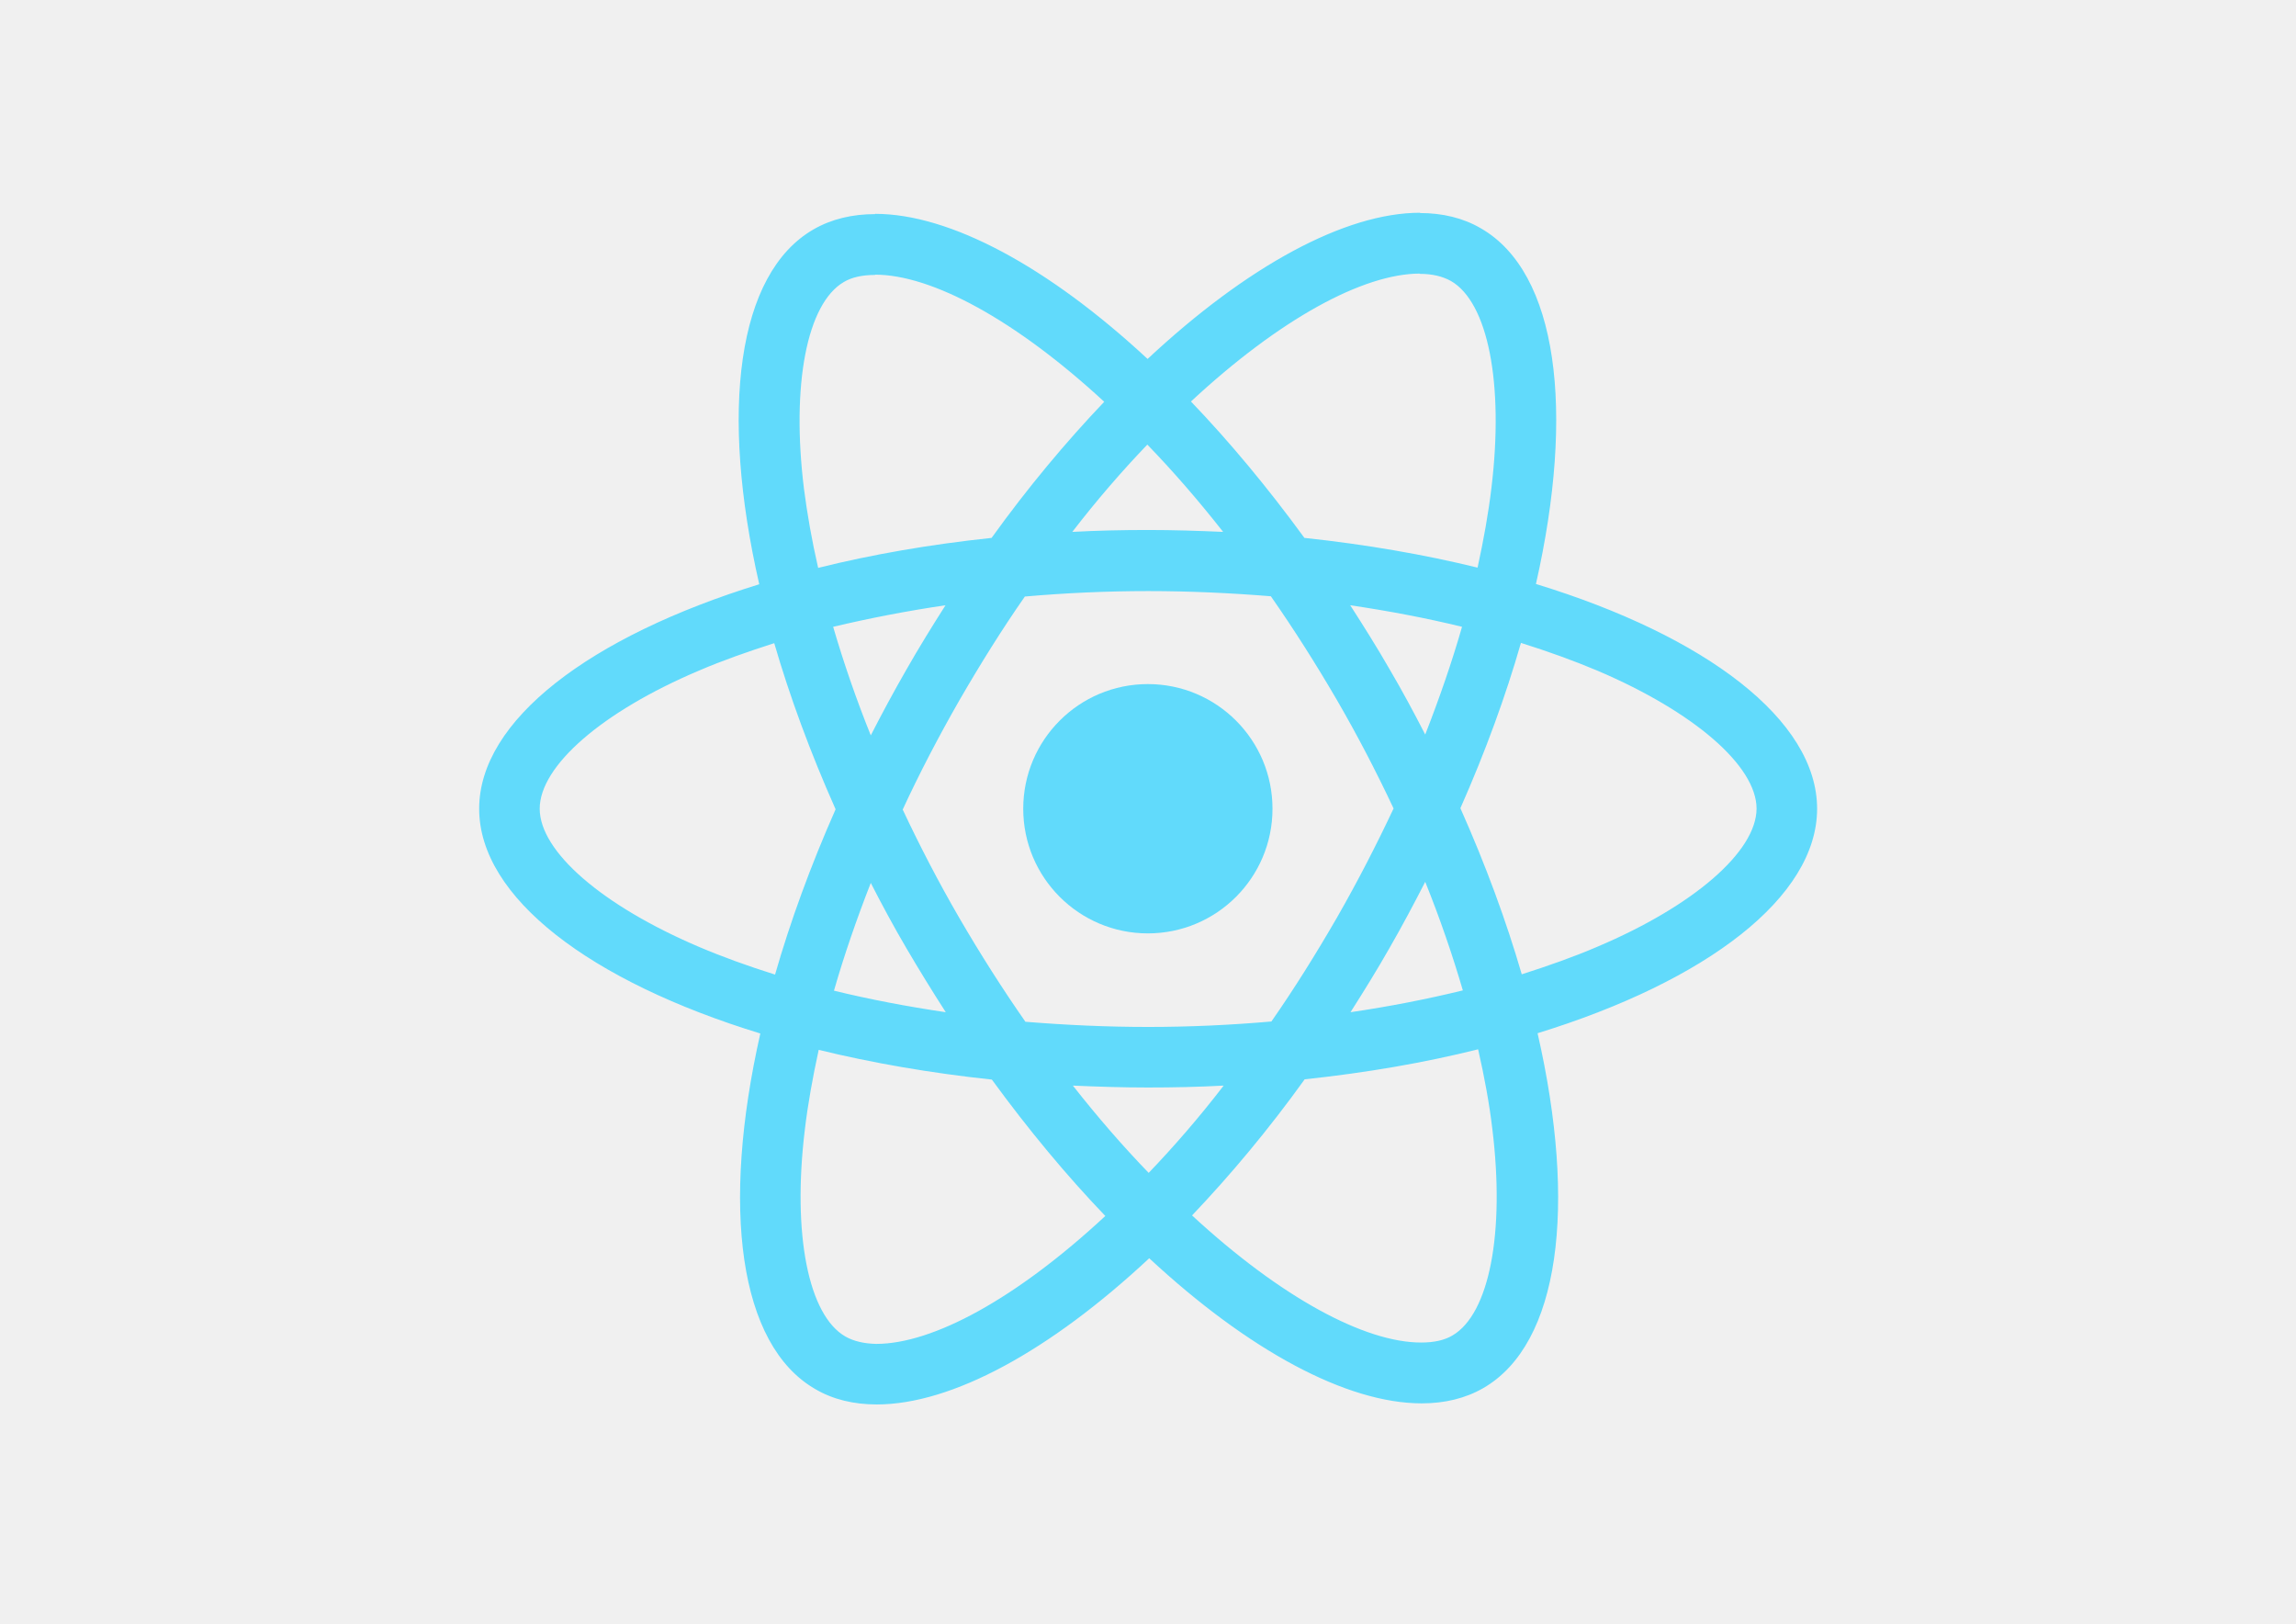
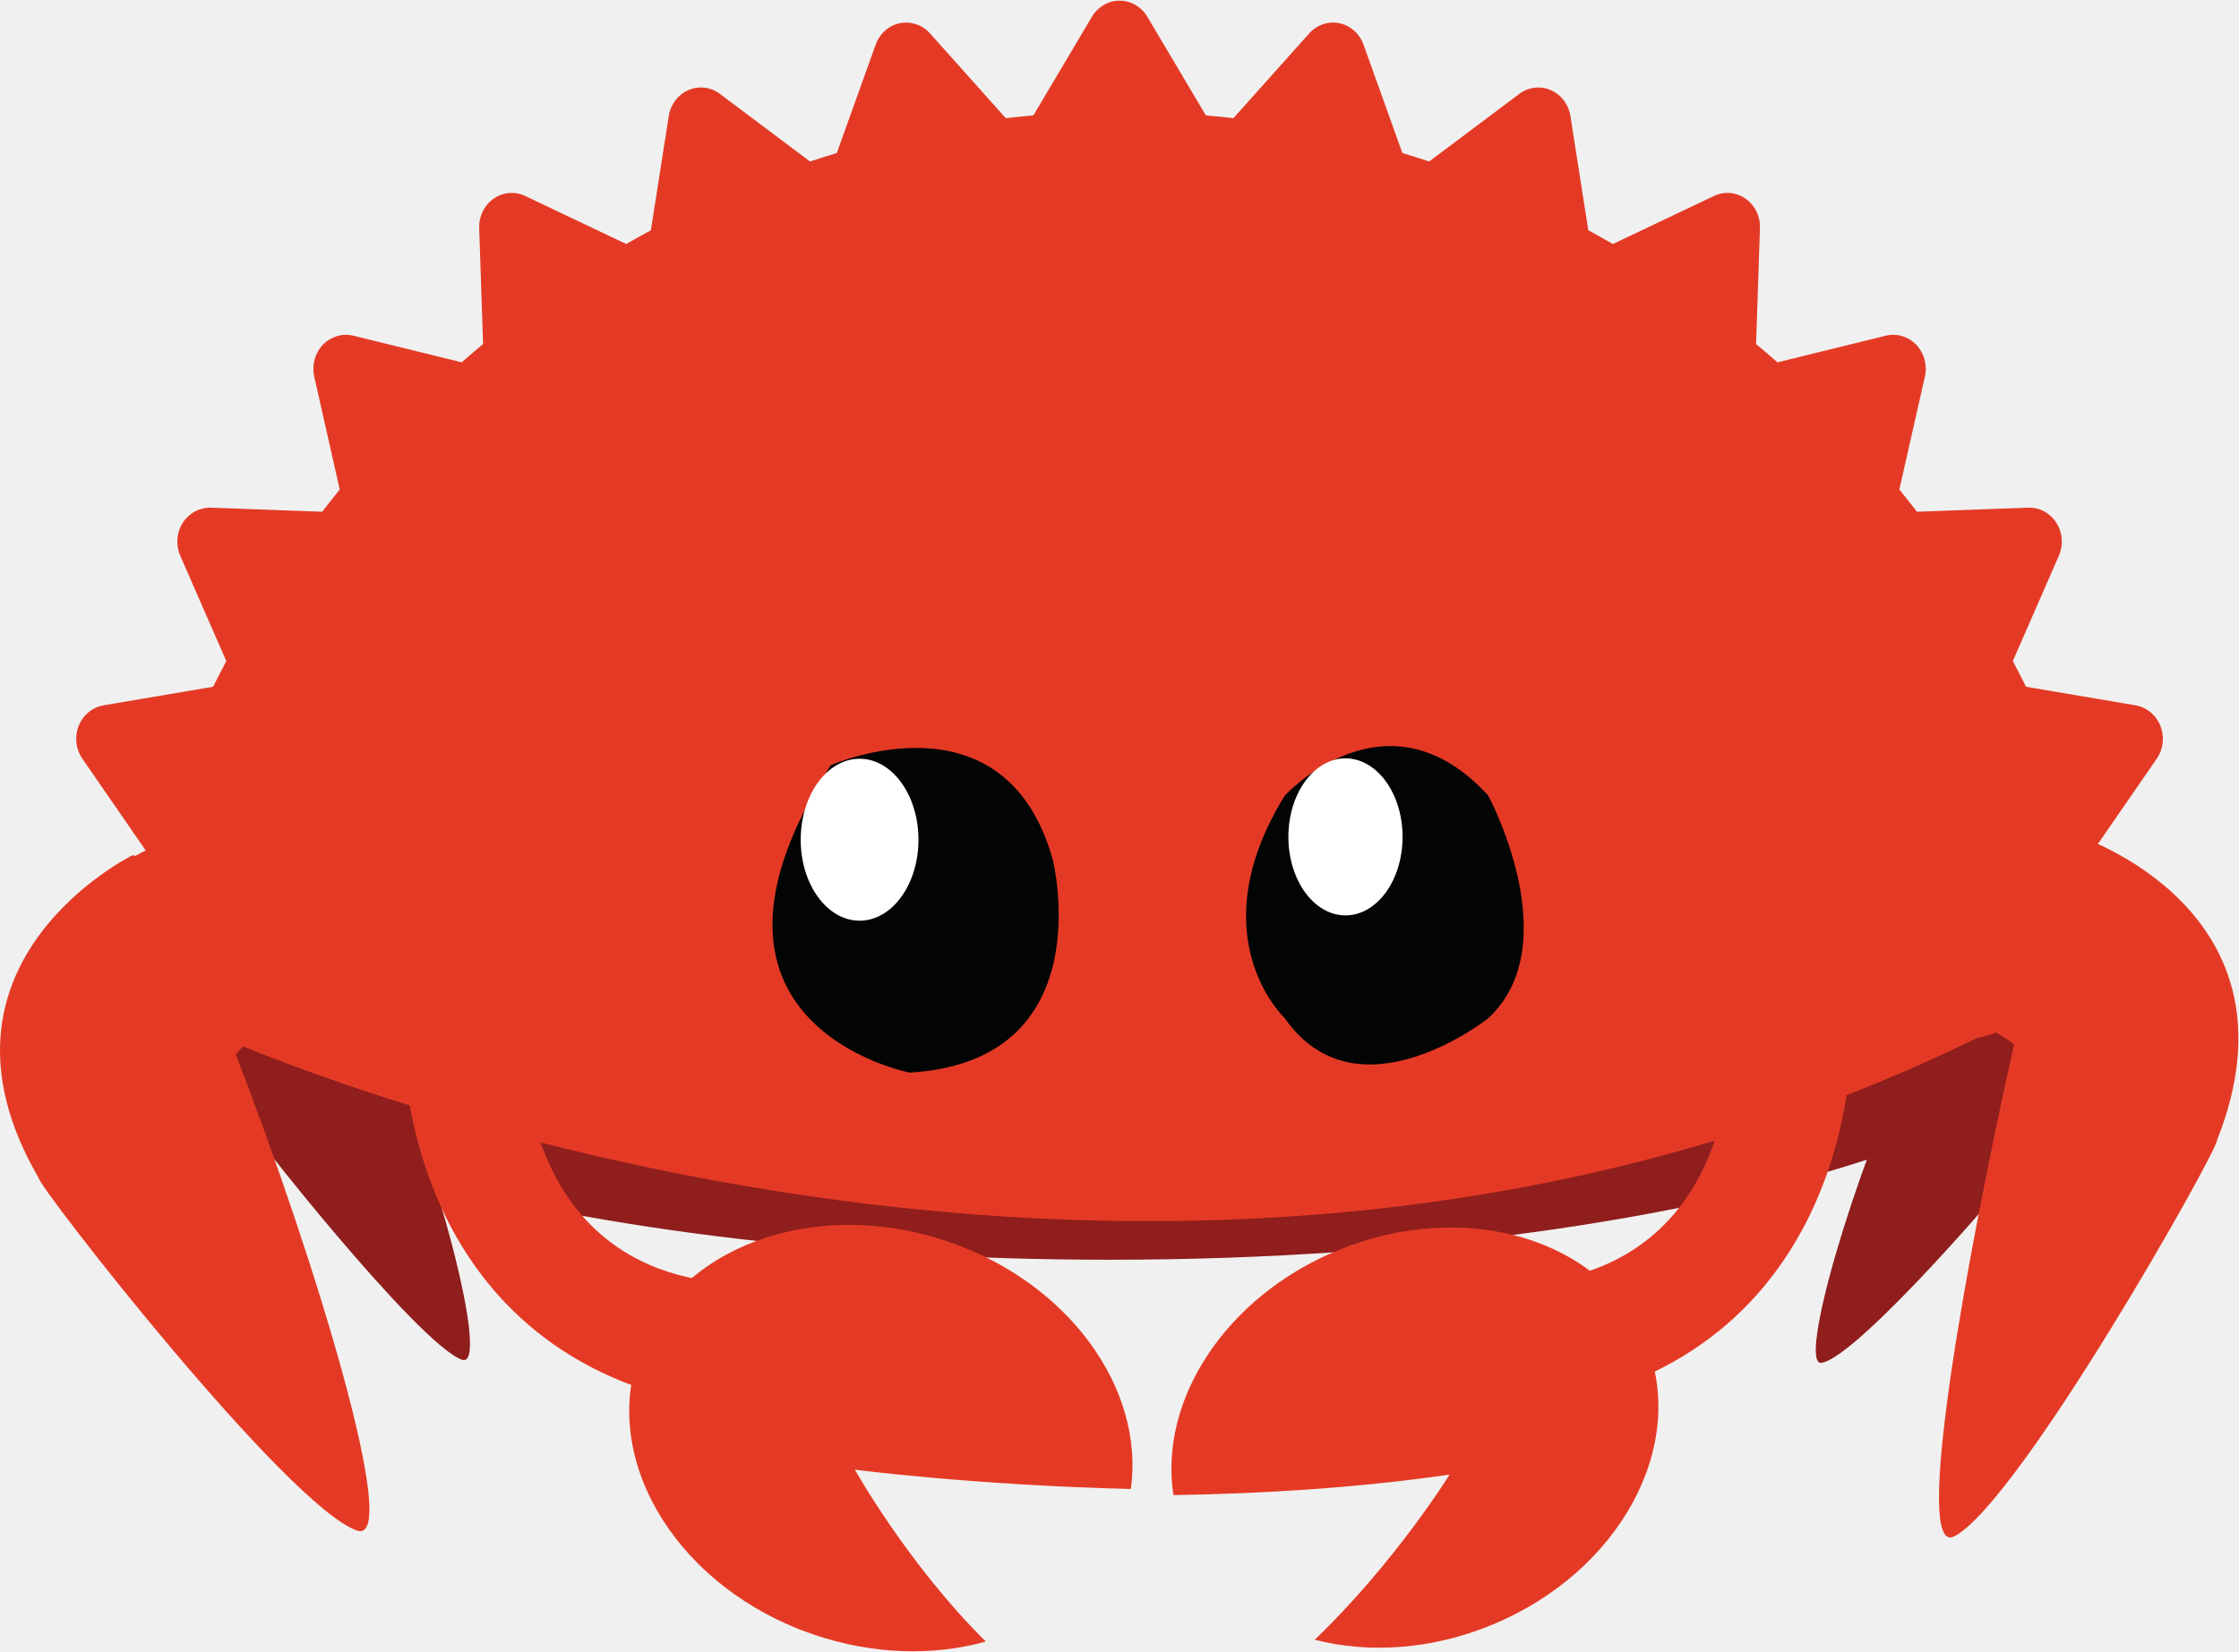
- <svg xmlns="http://www.w3.org/2000/svg" viewBox="0 0 841.9 595.3">
-   <g fill="#61DAFB">
-     <path d="M666.3 296.5c0-32.5-40.7-63.3-103.1-82.4 14.4-63.6 8-114.2-20.2-130.4-6.5-3.8-14.1-5.6-22.4-5.6v22.3c4.6 0 8.3.9 11.4 2.6 13.6 7.8 19.5 37.5 14.9 75.7-1.1 9.4-2.9 19.3-5.1 29.4-19.6-4.8-41-8.5-63.5-10.9-13.5-18.5-27.5-35.3-41.6-50 32.6-30.3 63.2-46.9 84-46.9V78c-27.5 0-63.5 19.6-99.9 53.6-36.4-33.8-72.4-53.2-99.9-53.2v22.3c20.7 0 51.4 16.5 84 46.6-14 14.7-28 31.4-41.3 49.9-22.6 2.4-44 6.1-63.6 11-2.3-10-4-19.7-5.2-29-4.7-38.2 1.1-67.9 14.6-75.8 3-1.8 6.9-2.6 11.5-2.6V78.5c-8.4 0-16 1.8-22.6 5.6-28.1 16.2-34.4 66.7-19.9 130.1-62.2 19.2-102.7 49.9-102.7 82.3 0 32.5 40.7 63.3 103.1 82.4-14.4 63.6-8 114.2 20.2 130.4 6.5 3.8 14.1 5.6 22.5 5.6 27.5 0 63.5-19.6 99.9-53.6 36.4 33.8 72.4 53.2 99.9 53.2 8.4 0 16-1.8 22.6-5.6 28.1-16.2 34.4-66.7 19.9-130.1 62-19.1 102.5-49.9 102.5-82.3zm-130.2-66.7c-3.7 12.9-8.3 26.2-13.5 39.5-4.1-8-8.4-16-13.1-24-4.6-8-9.5-15.8-14.4-23.4 14.2 2.1 27.9 4.7 41 7.9zm-45.8 106.5c-7.8 13.5-15.8 26.3-24.1 38.2-14.9 1.3-30 2-45.2 2-15.1 0-30.2-.7-45-1.9-8.3-11.9-16.4-24.6-24.2-38-7.6-13.1-14.5-26.4-20.8-39.8 6.2-13.4 13.2-26.8 20.7-39.9 7.8-13.5 15.8-26.3 24.1-38.2 14.9-1.3 30-2 45.2-2 15.1 0 30.2.7 45 1.9 8.3 11.9 16.4 24.6 24.2 38 7.6 13.1 14.5 26.4 20.8 39.8-6.3 13.4-13.2 26.8-20.7 39.9zm32.3-13c5.4 13.4 10 26.8 13.8 39.8-13.1 3.2-26.9 5.9-41.2 8 4.9-7.7 9.8-15.6 14.4-23.7 4.6-8 8.9-16.1 13-24.1zM421.2 430c-9.3-9.6-18.6-20.3-27.8-32 9 .4 18.2.7 27.5.7 9.4 0 18.7-.2 27.8-.7-9 11.7-18.3 22.4-27.5 32zm-74.4-58.9c-14.2-2.1-27.9-4.7-41-7.9 3.7-12.9 8.3-26.2 13.5-39.5 4.1 8 8.4 16 13.1 24 4.7 8 9.5 15.8 14.4 23.4zM420.7 163c9.3 9.6 18.6 20.3 27.8 32-9-.4-18.2-.7-27.5-.7-9.4 0-18.7.2-27.8.7 9-11.7 18.3-22.4 27.5-32zm-74 58.9c-4.9 7.7-9.8 15.6-14.4 23.7-4.6 8-8.9 16-13 24-5.4-13.4-10-26.8-13.8-39.8 13.1-3.1 26.9-5.8 41.2-7.9zm-90.5 125.2c-35.4-15.1-58.3-34.9-58.3-50.6 0-15.7 22.9-35.6 58.3-50.6 8.6-3.7 18-7 27.7-10.1 5.7 19.6 13.2 40 22.5 60.9-9.2 20.8-16.6 41.1-22.2 60.6-9.9-3.1-19.3-6.5-28-10.2zM310 490c-13.6-7.8-19.5-37.5-14.9-75.7 1.1-9.4 2.9-19.3 5.1-29.4 19.6 4.8 41 8.5 63.5 10.9 13.5 18.5 27.5 35.3 41.6 50-32.6 30.3-63.2 46.9-84 46.9-4.5-.1-8.3-1-11.3-2.7zm237.2-76.2c4.7 38.2-1.1 67.9-14.6 75.8-3 1.8-6.9 2.6-11.5 2.6-20.7 0-51.4-16.5-84-46.6 14-14.7 28-31.4 41.3-49.9 22.6-2.4 44-6.1 63.6-11 2.3 10.1 4.1 19.8 5.2 29.1zm38.5-66.7c-8.6 3.7-18 7-27.7 10.1-5.7-19.6-13.2-40-22.5-60.9 9.2-20.8 16.6-41.1 22.2-60.6 9.9 3.1 19.3 6.5 28.1 10.2 35.4 15.1 58.3 34.9 58.3 50.6-.1 15.7-23 35.6-58.4 50.6zM320.8 78.4z" />
-     <circle cx="420.9" cy="296.5" r="45.7" />
-     <path d="M520.5 78.1z" />
+ <svg xmlns="http://www.w3.org/2000/svg" width="100%" height="100%" viewBox="0 0 4417 3259" version="1.1" xml:space="preserve" style="fill-rule:evenodd;clip-rule:evenodd;stroke-linejoin:round;stroke-miterlimit:1.414;">
+   <g transform="matrix(4.16667,0,0,4.16667,0,0)">
+     <path d="M525.403,293.05C393.77,293.05 274.175,308.875 185.633,334.665L185.633,554.963C274.175,580.753 393.77,596.577 525.403,596.577C676.06,596.577 810.938,575.848 901.537,543.175L901.537,346.457C810.938,313.781 676.06,293.05 525.403,293.05Z" style="fill:rgb(143,30,28);fill-rule:nonzero;" />
+     <path d="M907.423,492.442C903.566,481.779 902.794,468.288 906.062,455.28C911.912,431.991 928.483,419.082 943.075,426.447C946.693,428.274 949.849,431.178 952.462,434.865C952.701,434.864 952.94,434.865 953.177,434.881C953.177,434.881 997.729,487.987 956.49,550.884C955.595,554.453 879.956,642.602 862.447,645.408C850.987,647.244 877.338,555.41 907.423,492.442Z" style="fill:rgb(143,30,28);fill-rule:nonzero;" />
+     <path d="M176.479,482.021C181.779,472.391 183.637,459.233 180.696,445.596C175.43,421.18 156.786,404.486 139.054,408.311C134.656,409.259 130.729,411.383 127.388,414.409C127.106,414.351 126.824,414.296 126.543,414.256C126.543,414.256 70.251,456.208 114.486,528.18C115.291,531.921 198.337,637.018 218.797,643.943C232.188,648.475 207.55,551.418 176.479,482.021Z" style="fill:rgb(143,30,28);fill-rule:nonzero;" />
+     <path d="M97.467,488.066L97.474,488.081C97.659,488.226 97.831,488.357 97.467,488.066Z" style="fill:rgb(227,58,37);fill-rule:nonzero;" />
+     <path d="M993.119,412.903C992.239,409.839 991.363,406.777 990.457,403.741L1021.14,359.29C1024.27,354.768 1024.91,348.892 1022.87,343.735C1020.83,338.605 1016.38,334.925 1011.11,334.025L959.224,325.22C957.216,321.118 955.108,317.078 952.994,313.07L974.791,263.167C977.034,258.08 976.56,252.172 973.588,247.559C970.627,242.923 965.598,240.215 960.239,240.426L907.583,242.339C904.856,238.789 902.087,235.271 899.261,231.818L911.362,178.328C912.587,172.895 911.04,167.21 907.259,163.264C903.497,159.332 898.03,157.705 892.833,158.981L841.544,171.589C838.223,168.654 834.845,165.756 831.43,162.916L833.278,108.002C833.476,102.443 830.885,97.161 826.434,94.077C821.988,90.973 816.341,90.504 811.478,92.811L763.631,115.558C759.777,113.348 755.903,111.158 751.987,109.041L743.532,54.926C742.675,49.444 739.147,44.788 734.206,42.661C729.283,40.523 723.638,41.213 719.315,44.469L676.656,76.476C672.456,75.08 668.237,73.743 663.964,72.465L645.578,21.148C643.708,15.919 639.397,12.077 634.14,10.997C628.901,9.926 623.51,11.74 619.877,15.799L583.97,55.971C579.628,55.471 575.285,55.015 570.927,54.639L543.204,7.926C540.394,3.194 535.434,0.314 530.088,0.314C524.754,0.314 519.784,3.194 516.998,7.926L489.265,54.639C484.907,55.015 480.543,55.471 476.209,55.971L440.299,15.799C436.663,11.74 431.252,9.926 426.031,10.997C420.776,12.089 416.458,15.919 414.598,21.148L396.196,72.465C391.936,73.743 387.715,75.092 383.505,76.476L340.861,44.469C336.525,41.203 330.881,40.514 325.945,42.661C321.026,44.788 317.484,49.444 316.632,54.926L308.171,109.041C304.257,111.158 300.382,113.335 296.518,115.558L248.676,92.811C243.818,90.496 238.147,90.973 233.722,94.077C229.277,97.161 226.68,102.443 226.882,108.002L228.717,162.916C225.312,165.756 221.943,168.654 218.605,171.589L167.326,158.981C162.115,157.716 156.656,159.332 152.885,163.264C149.09,167.21 147.553,172.895 148.772,178.328L160.851,231.818C158.049,235.285 155.276,238.789 152.558,242.339L99.903,240.426C94.588,240.269 89.516,242.923 86.547,247.559C83.572,252.172 83.122,258.08 85.336,263.167L107.15,313.07C105.031,317.078 102.926,321.118 100.901,325.22L49.018,334.025C43.747,334.913 39.304,338.591 37.254,343.735C35.217,348.892 35.878,354.768 38.989,359.29L69.679,403.741C69.442,404.525 69.224,405.317 68.989,406.105L52.126,424.017L97.467,488.066C97.467,488.066 532.619,688.798 936.264,491.462C982.372,483.189 993.119,412.903 993.119,412.903Z" style="fill:rgb(228,58,37);fill-rule:nonzero;" />
+     <path d="M608.303,376.759C608.303,376.759 656.46,324.03 704.618,376.759C704.618,376.759 742.458,447.071 704.618,482.222C704.618,482.222 642.701,531.439 608.303,482.222C608.303,482.222 567.024,443.55 608.303,376.759Z" style="fill:rgb(3,4,4);fill-rule:nonzero;" />
+     <path d="M664.057,396.32C664.057,416.853 651.954,433.499 637.027,433.499C622.103,433.499 610,416.853 610,396.32C610,375.788 622.103,359.14 637.027,359.14C651.954,359.14 664.057,375.788 664.057,396.32Z" style="fill:white;fill-rule:nonzero;" />
+     <path d="M393.365,362.361C393.365,362.361 475.973,325.785 498.519,407.423C498.519,407.423 522.137,502.577 430.682,507.948C430.682,507.948 314.06,485.486 393.365,362.361Z" style="fill:rgb(3,4,4);fill-rule:nonzero;" />
+     <path d="M434.855,397.668C434.855,418.841 422.375,436.014 406.978,436.014C391.587,436.014 379.104,418.841 379.104,397.668C379.104,376.49 391.587,359.322 406.978,359.322C422.375,359.322 434.855,376.49 434.855,397.668Z" style="fill:white;fill-rule:nonzero;" />
+     <path d="M111.602,499.216C122.569,486.753 149.213,471.659 147.172,452.934C143.519,419.407 115.716,394.935 85.073,398.275C77.473,399.103 70.415,401.567 64.149,405.311C63.687,405.204 63.224,405.1 62.761,405.017C62.761,405.017 -40.87,455.89 18.197,557.674C18.754,562.811 136.045,713.342 168.985,724.805C190.544,732.307 149.074,596.165 111.602,499.216Z" style="fill:rgb(228,58,37);fill-rule:nonzero;" />
+     <path d="M953.549,494.673C940.856,483.973 907.387,474.255 906.629,455.435C905.273,421.737 929.141,393.414 959.941,392.175C967.579,391.867 974.925,393.258 981.676,396.032C982.118,395.858 982.56,395.686 983.005,395.535C983.005,395.535 1093.03,430.486 1049.7,539.901C1049.91,545.064 956.232,711.317 925.355,727.536C905.146,738.151 930.861,596.105 953.549,494.673Z" style="fill:rgb(228,58,37);fill-rule:nonzero;" />
+     <path d="M191.142,495.558C191.142,495.558 189.759,632.854 324.308,663.49L352.362,607.127C352.362,607.127 254.867,616.558 247.367,495.558L191.142,495.558Z" style="fill:rgb(228,58,37);fill-rule:nonzero;" />
+     <path d="M876.362,495.558C876.362,495.558 877.744,632.854 743.195,663.49L715.141,607.127C715.141,607.127 812.636,616.558 820.136,495.558L876.362,495.558Z" style="fill:rgb(228,58,37);fill-rule:nonzero;" />
+     <path d="M779.167,635.591C758.917,586.649 693.572,567.218 633.216,592.191C580.09,614.172 548.579,663.223 555.592,708.036C597.538,707.384 642.532,704.665 686.328,698.318C686.328,698.318 660.491,740.081 622.471,776.529C648.037,783.128 677.854,781.297 706.547,769.425C766.904,744.452 799.417,684.532 779.167,635.591Z" style="fill:rgb(228,58,37);fill-rule:nonzero;" />
+     <path d="M404.746,695.984C404.746,695.984 459.949,703.279 535.416,705.14C542.026,657.629 506.036,607.348 448.615,587.897C385.177,566.409 319.626,590.689 302.201,642.129C284.776,693.569 322.077,752.689 385.515,774.178C413.636,783.704 442.168,784.227 466.744,777.385C429.833,740.88 404.746,695.984 404.746,695.984Z" style="fill:rgb(228,58,37);fill-rule:nonzero;" />
  </g>
</svg>
